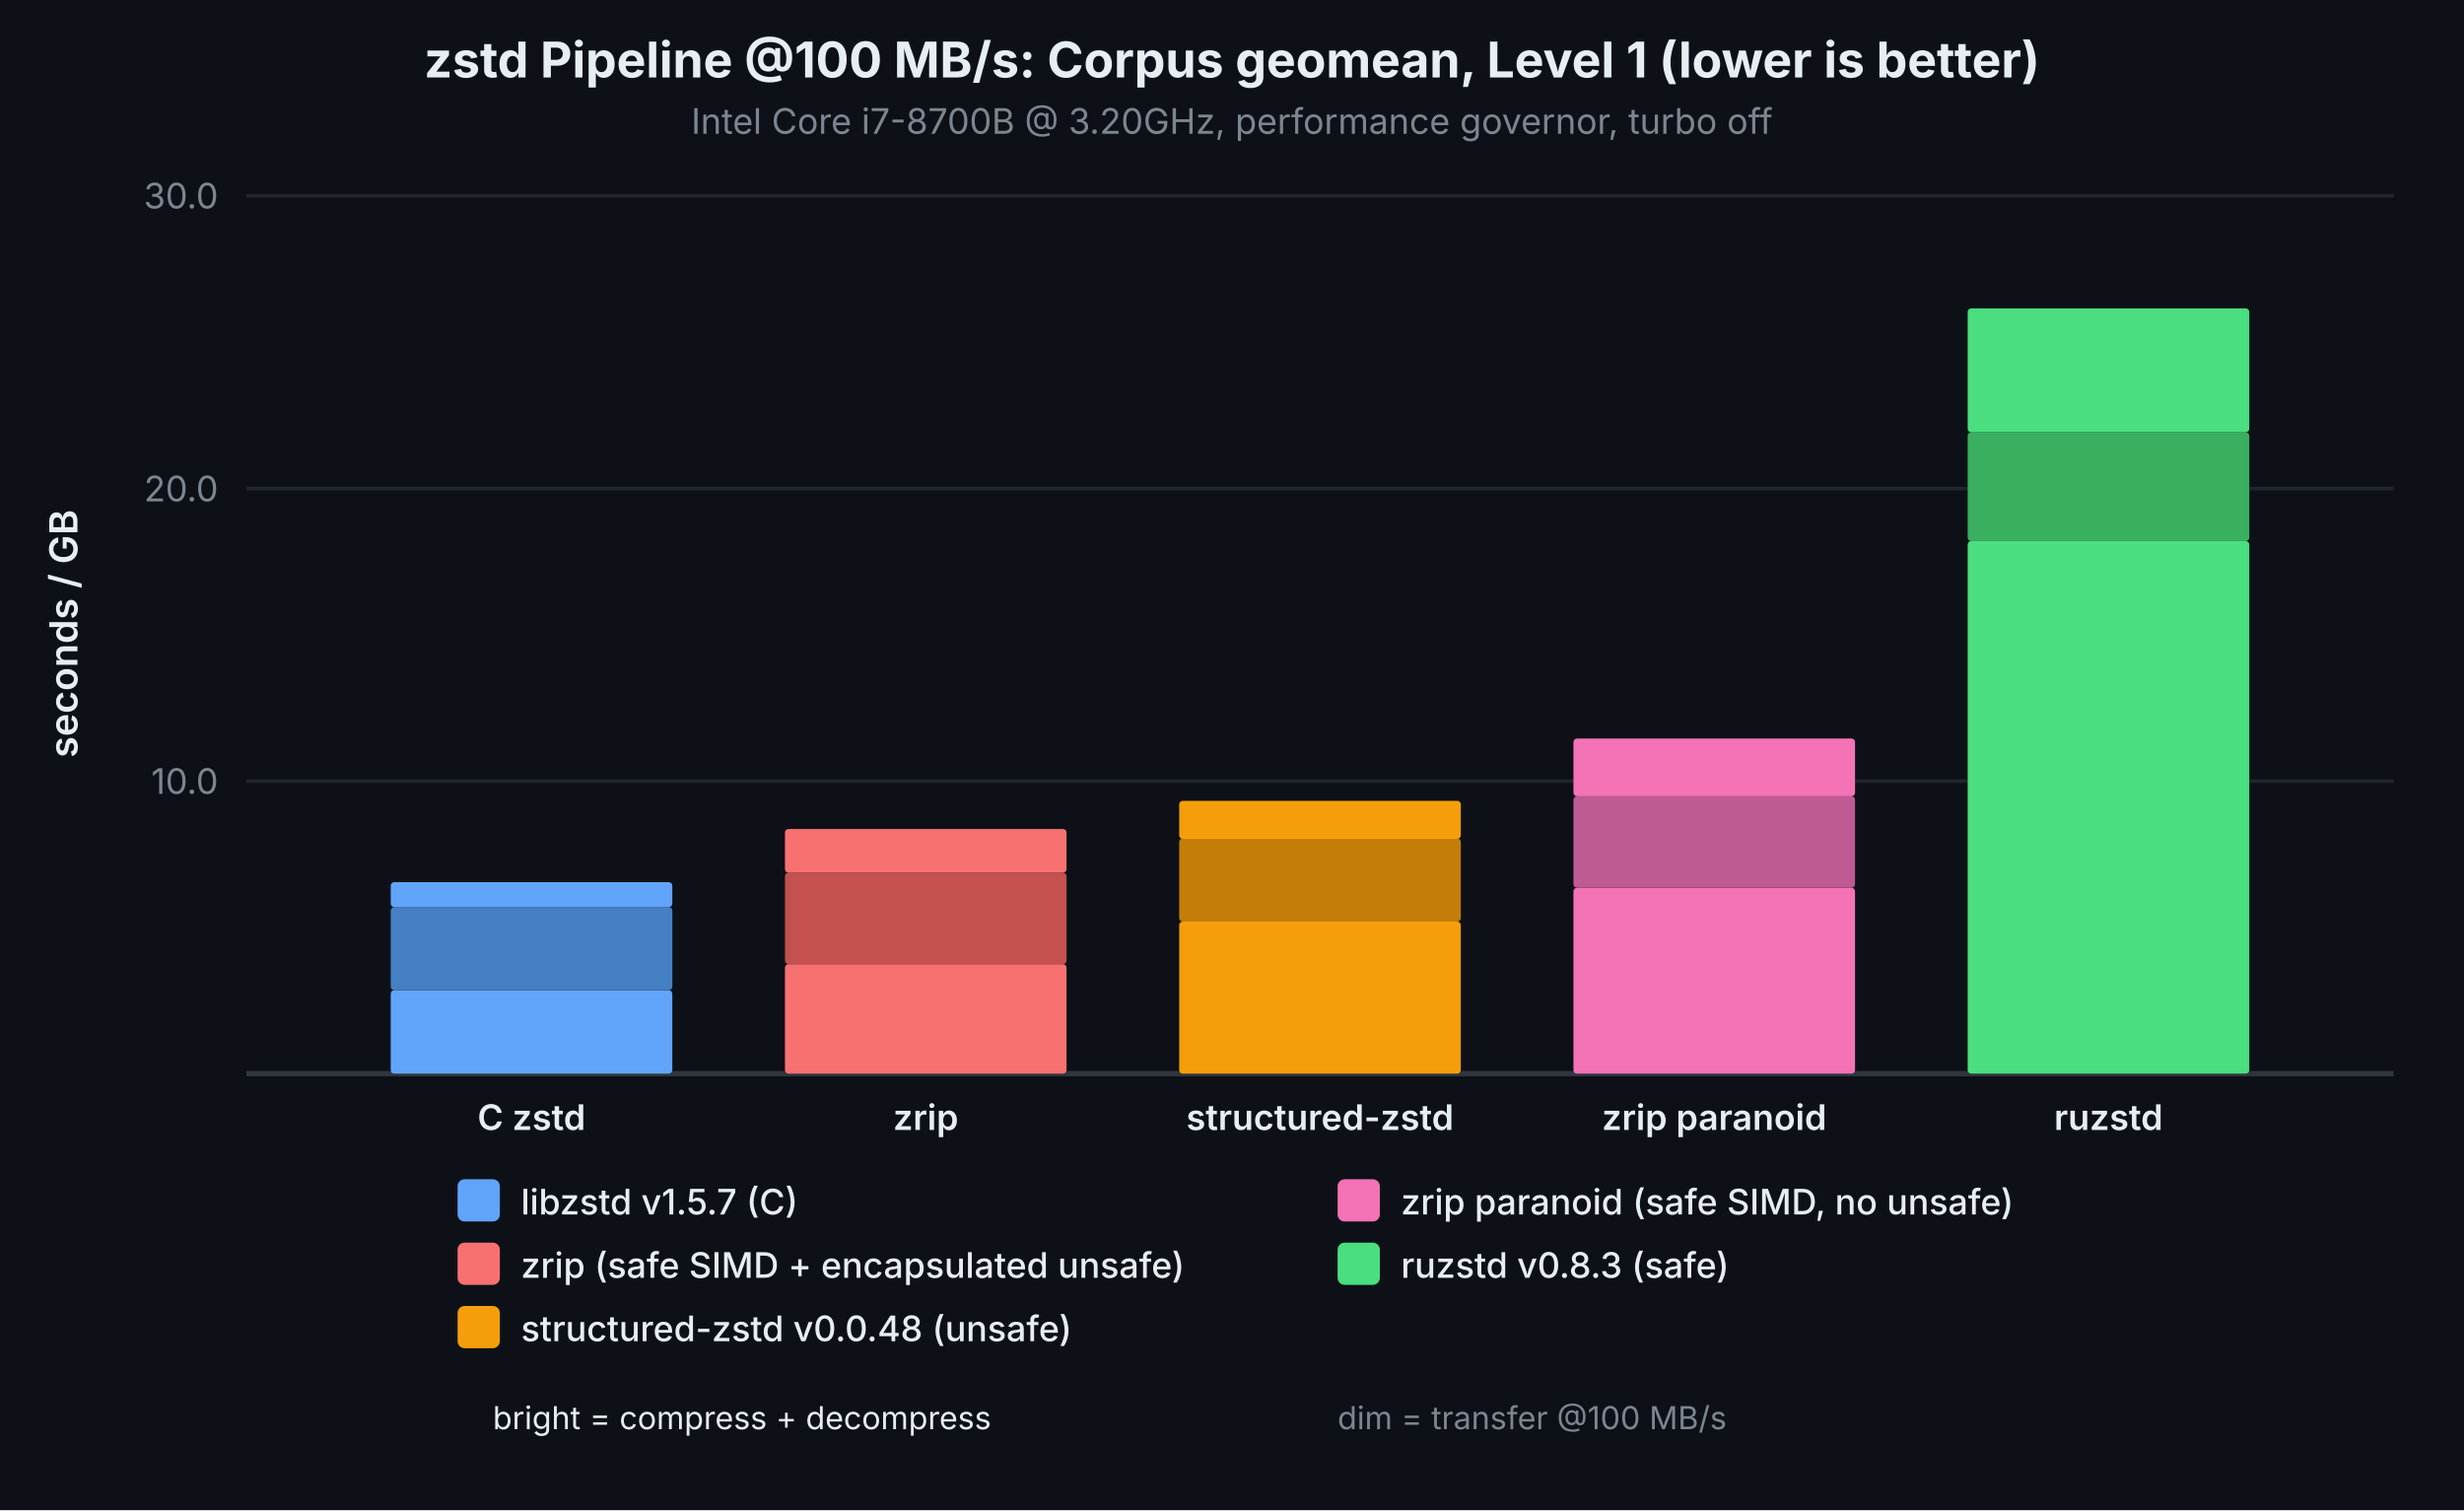
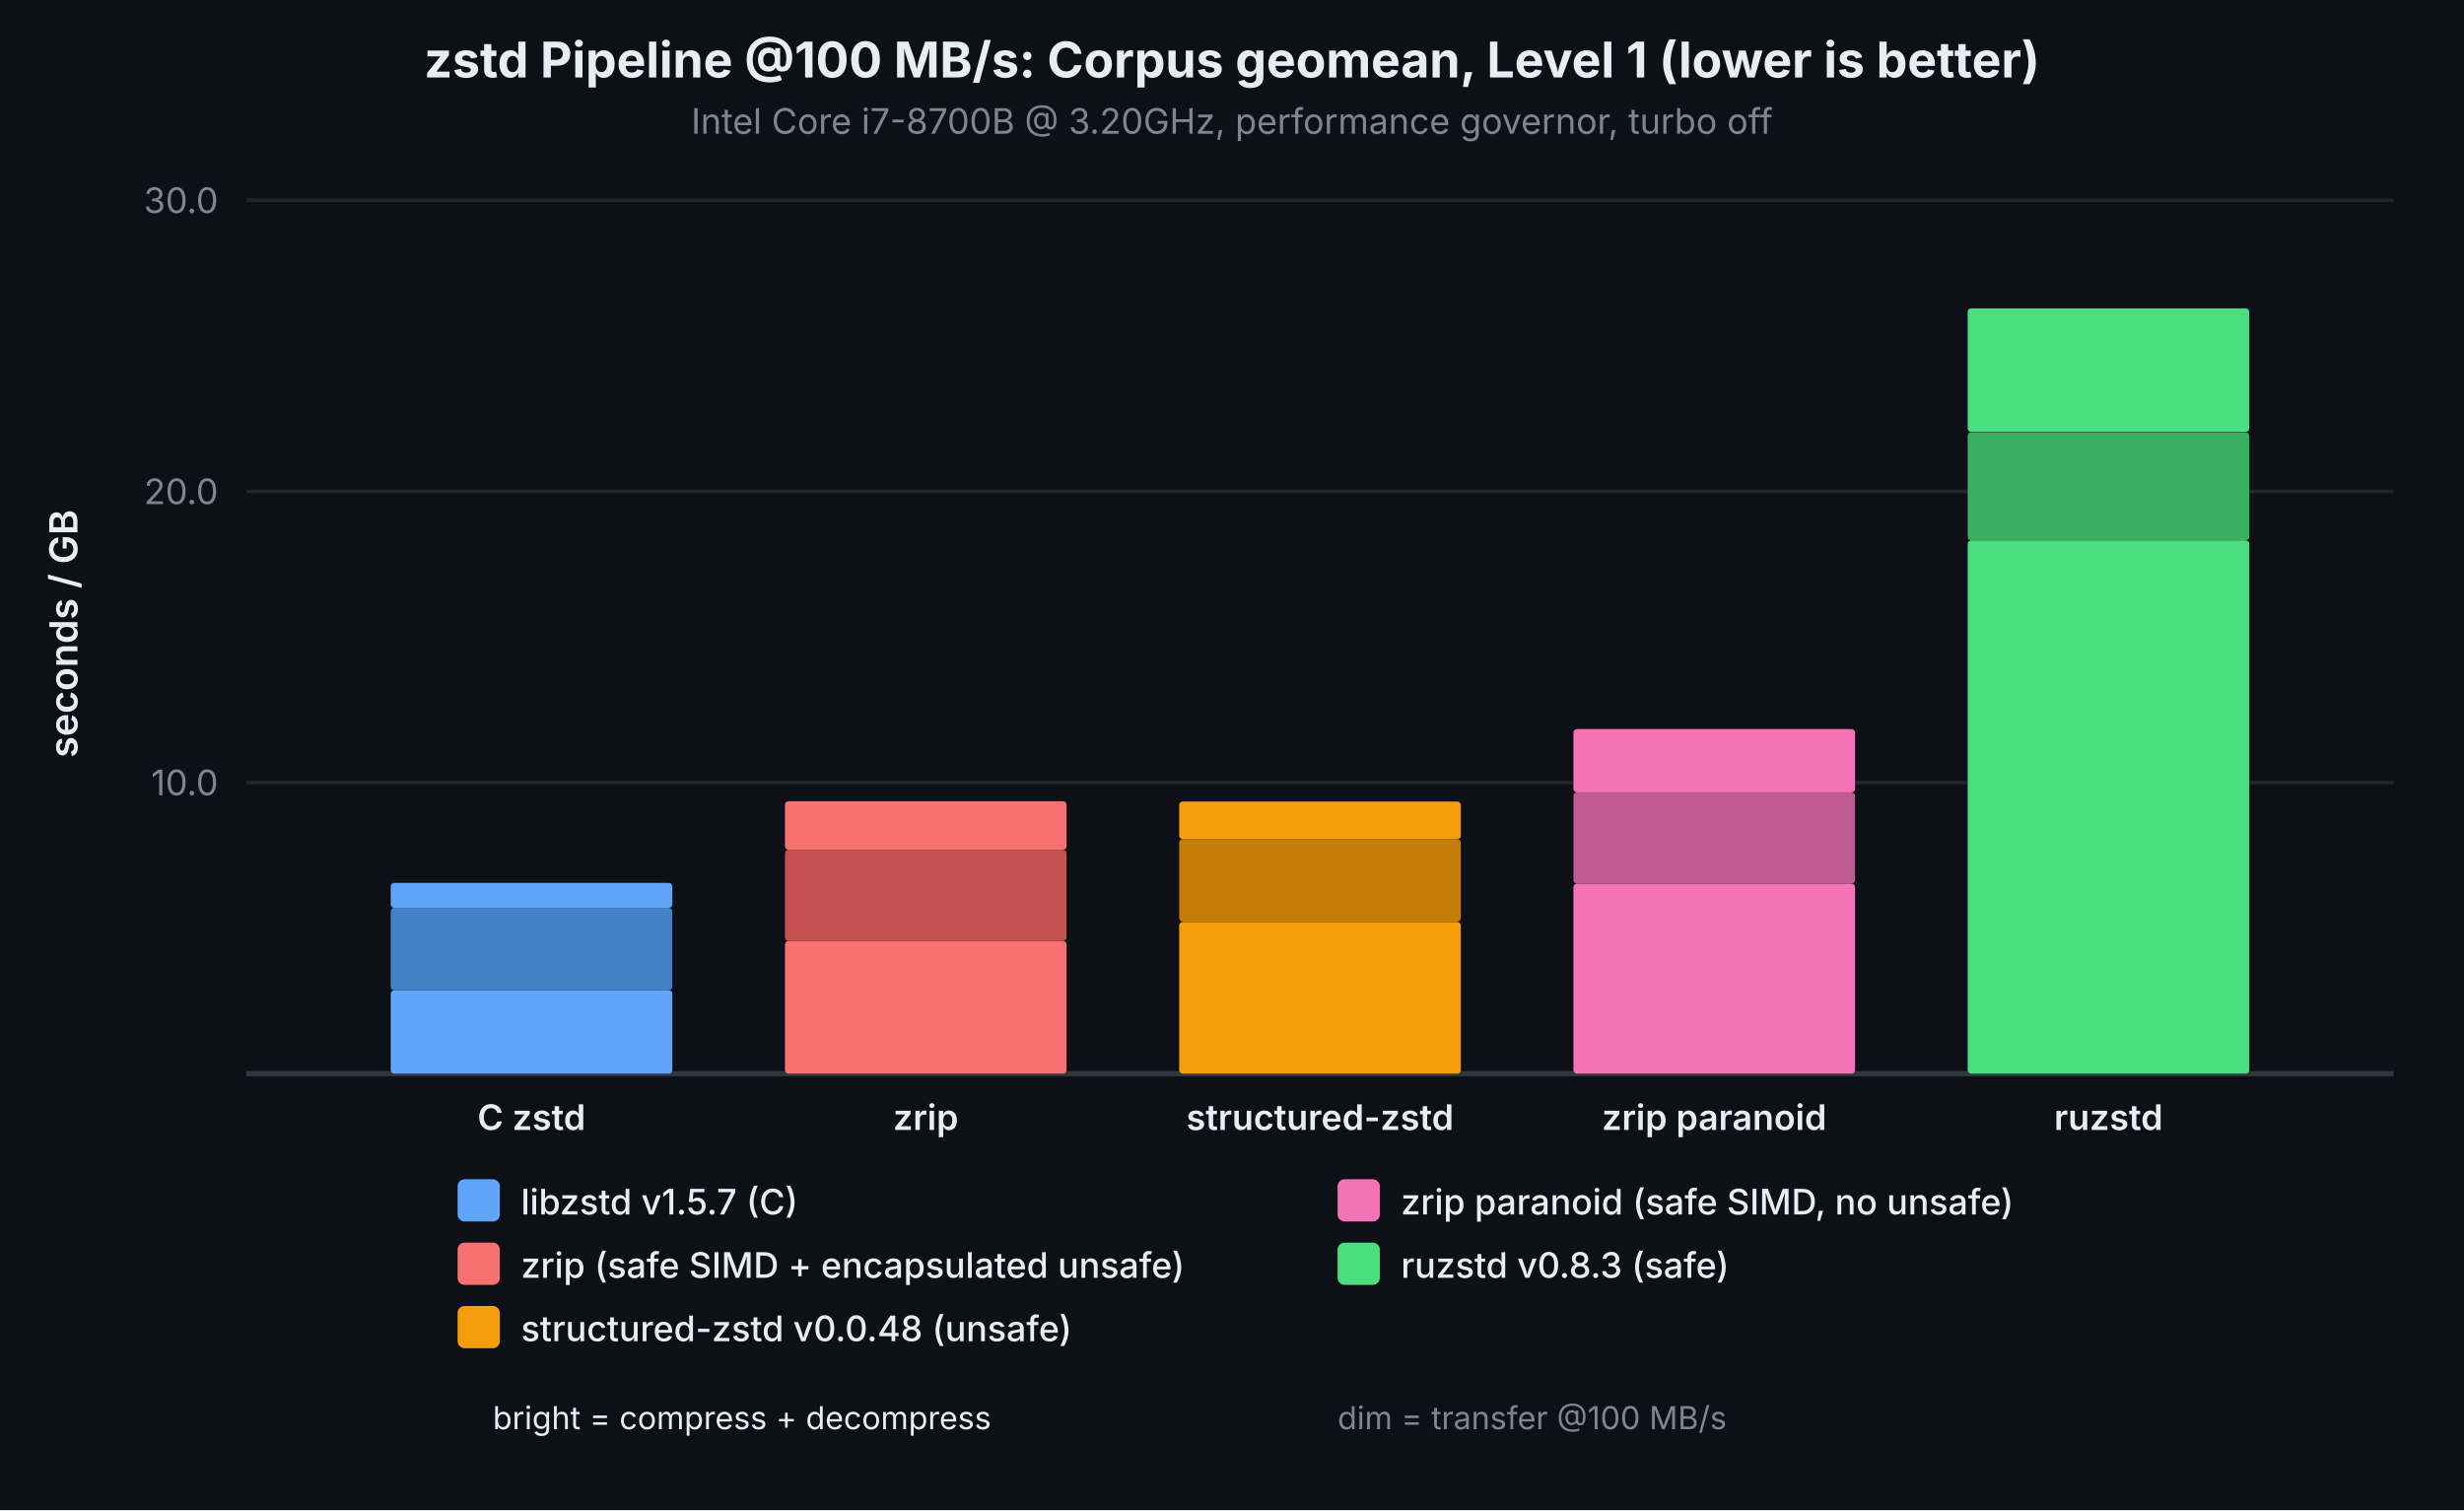
<svg xmlns="http://www.w3.org/2000/svg" viewBox="0 0 700 429" font-family="system-ui, -apple-system, sans-serif">
  <rect width="700" height="429" fill="#0d1117" />
  <text x="350.0" y="22" text-anchor="middle" fill="#e6edf3" font-size="14" font-weight="700">zstd Pipeline @100 MB/s: Corpus geomean, Level 1 (lower is better)</text>
  <text x="350.0" y="38" text-anchor="middle" fill="#7d8590" font-size="10">Intel Core i7-8700B @ 3.20GHz, performance governor, turbo off</text>
  <text x="22" y="180.0" text-anchor="middle" fill="#e6edf3" font-size="11" font-weight="600" transform="rotate(-90,22,180.0)">seconds / GB</text>
-   <line x1="70" y1="221.9" x2="680" y2="221.9" stroke="#21262d" stroke-width="1" />
-   <text x="62" y="221.9" text-anchor="end" dominant-baseline="middle" fill="#7d8590" font-size="10">10.0</text>
-   <line x1="70" y1="138.8" x2="680" y2="138.8" stroke="#21262d" stroke-width="1" />
-   <text x="62" y="138.8" text-anchor="end" dominant-baseline="middle" fill="#7d8590" font-size="10">20.0</text>
-   <line x1="70" y1="55.6" x2="680" y2="55.6" stroke="#21262d" stroke-width="1" />
-   <text x="62" y="55.6" text-anchor="end" dominant-baseline="middle" fill="#7d8590" font-size="10">30.0</text>
+   <line x1="70" y1="222.3" x2="680" y2="222.3" stroke="#21262d" stroke-width="1" />
+   <text x="62" y="222.3" text-anchor="end" dominant-baseline="middle" fill="#7d8590" font-size="10">10.0</text>
+   <line x1="70" y1="139.6" x2="680" y2="139.6" stroke="#21262d" stroke-width="1" />
+   <text x="62" y="139.6" text-anchor="end" dominant-baseline="middle" fill="#7d8590" font-size="10">20.0</text>
+   <line x1="70" y1="56.9" x2="680" y2="56.9" stroke="#21262d" stroke-width="1" />
+   <text x="62" y="56.9" text-anchor="end" dominant-baseline="middle" fill="#7d8590" font-size="10">30.0</text>
  <line x1="70" y1="305" x2="680" y2="305" stroke="#30363d" stroke-width="1.5" />
  <rect x="111.0" y="281.3" width="80.0" height="23.7" fill="#60a5fa" rx="1" />
-   <rect x="111.0" y="257.7" width="80.0" height="23.6" fill="#4680c4" rx="1" />
-   <rect x="111.0" y="250.6" width="80.0" height="7.1" fill="#60a5fa" rx="1" />
+   <rect x="111.0" y="257.9" width="80.0" height="23.4" fill="#4680c4" rx="1" />
+   <rect x="111.0" y="250.8" width="80.0" height="7.1" fill="#60a5fa" rx="1" />
  <text x="151.0" y="321" text-anchor="middle" fill="#e6edf3" font-size="10" font-weight="600">C zstd</text>
-   <rect x="223.0" y="273.9" width="80.0" height="31.1" fill="#f87171" rx="1" />
-   <rect x="223.0" y="247.9" width="80.0" height="26.0" fill="#c45050" rx="1" />
-   <rect x="223.0" y="235.5" width="80.0" height="12.4" fill="#f87171" rx="1" />
+   <rect x="223.0" y="267.3" width="80.0" height="37.7" fill="#f87171" rx="1" />
+   <rect x="223.0" y="241.4" width="80.0" height="25.9" fill="#c45050" rx="1" />
+   <rect x="223.0" y="227.6" width="80.0" height="13.8" fill="#f87171" rx="1" />
  <text x="263.0" y="321" text-anchor="middle" fill="#e6edf3" font-size="10" font-weight="600">zrip</text>
-   <rect x="335.0" y="261.8" width="80.0" height="43.2" fill="#f59e0b" rx="1" />
-   <rect x="335.0" y="238.2" width="80.0" height="23.6" fill="#c47d08" rx="1" />
-   <rect x="335.0" y="227.5" width="80.0" height="10.8" fill="#f59e0b" rx="1" />
+   <rect x="335.0" y="261.9" width="80.0" height="43.1" fill="#f59e0b" rx="1" />
+   <rect x="335.0" y="238.4" width="80.0" height="23.4" fill="#c47d08" rx="1" />
+   <rect x="335.0" y="227.7" width="80.0" height="10.7" fill="#f59e0b" rx="1" />
  <text x="375.0" y="321" text-anchor="middle" fill="#e6edf3" font-size="10" font-weight="600">structured-zstd</text>
-   <rect x="447.0" y="252.2" width="80.0" height="52.8" fill="#f472b6" rx="1" />
-   <rect x="447.0" y="226.2" width="80.0" height="26.0" fill="#c05a92" rx="1" />
-   <rect x="447.0" y="209.8" width="80.0" height="16.4" fill="#f472b6" rx="1" />
+   <rect x="447.0" y="251.0" width="80.0" height="54.0" fill="#f472b6" rx="1" />
+   <rect x="447.0" y="225.1" width="80.0" height="25.9" fill="#c05a92" rx="1" />
+   <rect x="447.0" y="207.1" width="80.0" height="18.0" fill="#f472b6" rx="1" />
  <text x="487.0" y="321" text-anchor="middle" fill="#e6edf3" font-size="10" font-weight="600">zrip paranoid</text>
-   <rect x="559.0" y="153.7" width="80.0" height="151.3" fill="#4ade80" rx="1" />
-   <rect x="559.0" y="122.8" width="80.0" height="30.9" fill="#3aaf60" rx="1" />
-   <rect x="559.0" y="87.6" width="80.0" height="35.2" fill="#4ade80" rx="1" />
+   <rect x="559.0" y="153.5" width="80.0" height="151.5" fill="#4ade80" rx="1" />
+   <rect x="559.0" y="122.8" width="80.0" height="30.7" fill="#3aaf60" rx="1" />
+   <rect x="559.0" y="87.6" width="80.0" height="35.1" fill="#4ade80" rx="1" />
  <text x="599.0" y="321" text-anchor="middle" fill="#e6edf3" font-size="10" font-weight="600">ruzstd</text>
  <rect x="130" y="335" width="12" height="12" fill="#60a5fa" rx="2" />
  <text x="148" y="345" fill="#e6edf3" font-size="10" font-weight="500">libzstd v1.5.7 (C)</text>
  <rect x="130" y="353" width="12" height="12" fill="#f87171" rx="2" />
  <text x="148" y="363" fill="#e6edf3" font-size="10" font-weight="500">zrip (safe SIMD + encapsulated unsafe)</text>
  <rect x="130" y="371" width="12" height="12" fill="#f59e0b" rx="2" />
  <text x="148" y="381" fill="#e6edf3" font-size="10" font-weight="500">structured-zstd v0.0.48 (unsafe)</text>
  <rect x="380" y="335" width="12" height="12" fill="#f472b6" rx="2" />
  <text x="398" y="345" fill="#e6edf3" font-size="10" font-weight="500">zrip paranoid (safe SIMD, no unsafe)</text>
  <rect x="380" y="353" width="12" height="12" fill="#4ade80" rx="2" />
  <text x="398" y="363" fill="#e6edf3" font-size="10" font-weight="500">ruzstd v0.8.3 (safe)</text>
  <text x="140" y="406" fill="#e6edf3" font-size="9">bright = compress + decompress</text>
  <text x="380" y="406" fill="#7d8590" font-size="9">dim = transfer @100 MB/s</text>
</svg>
